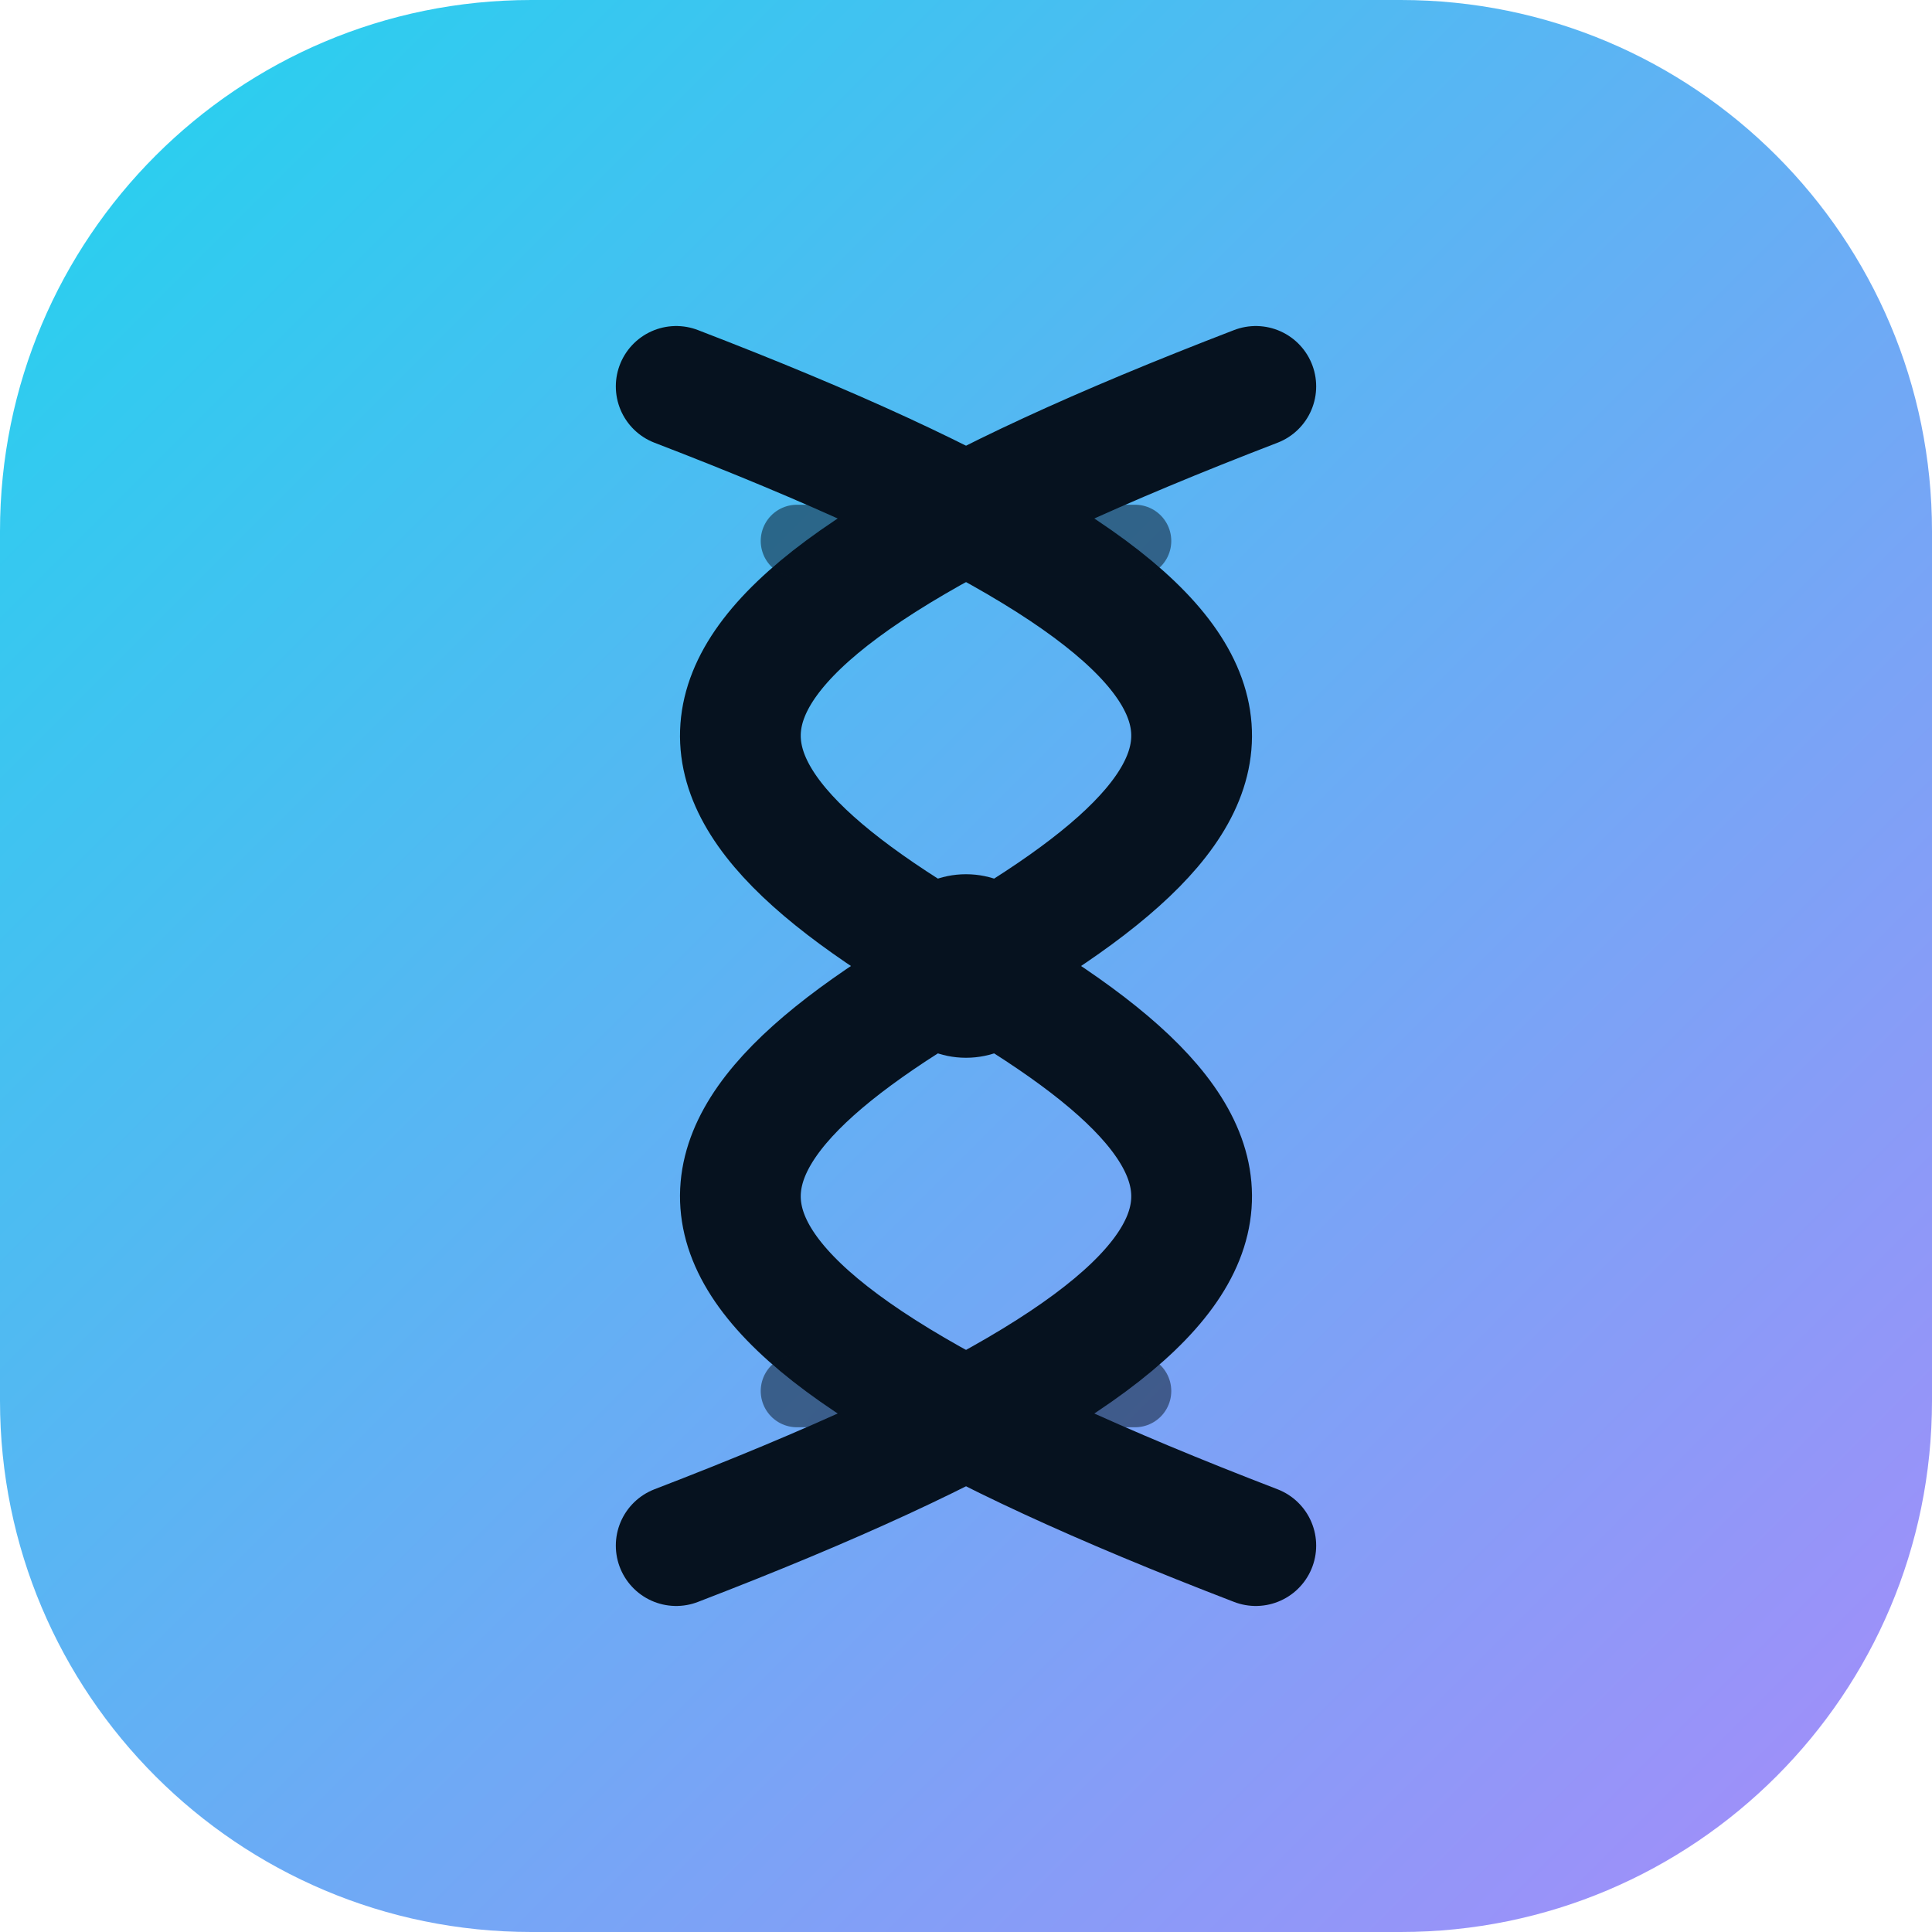
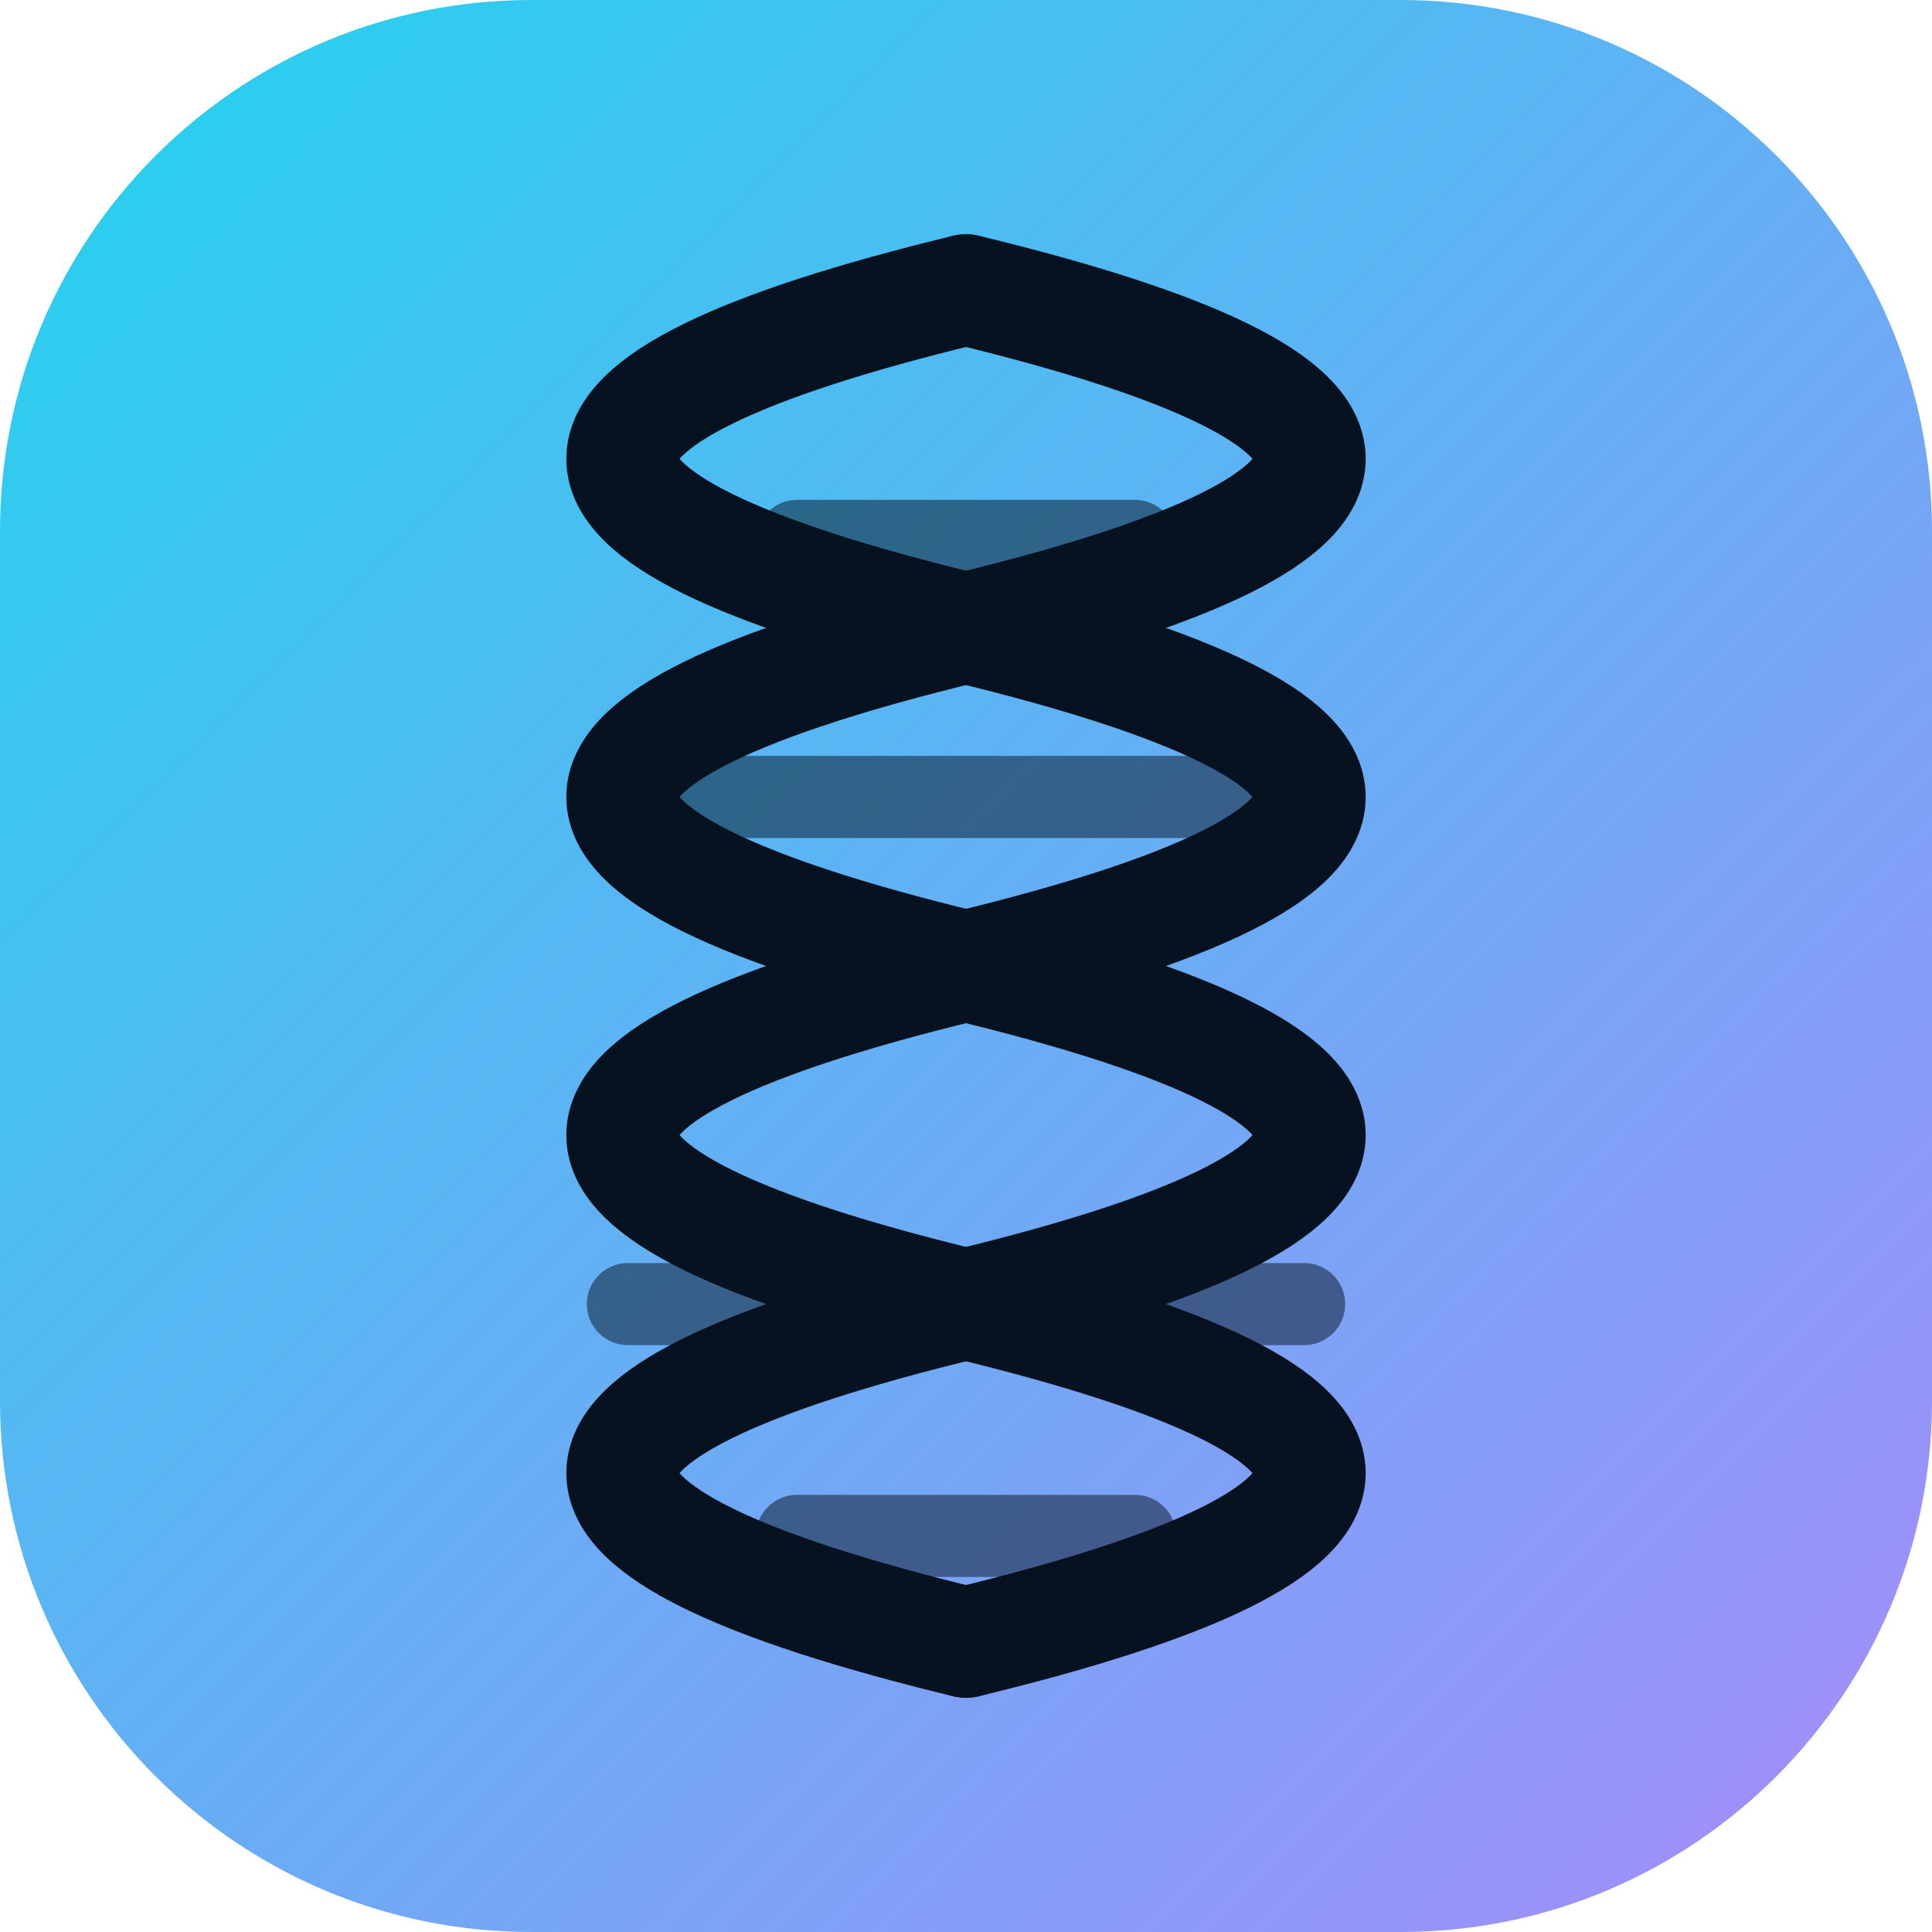
<svg xmlns="http://www.w3.org/2000/svg" viewBox="0 0 40 40" fill="none">
  <defs>
    <linearGradient id="g" x1="0" y1="0" x2="40" y2="40" gradientUnits="userSpaceOnUse">
      <stop stop-color="#22d3ee" />
      <stop offset="1" stop-color="#a78bfa" />
    </linearGradient>
  </defs>
  <rect width="40" height="40" rx="11" fill="url(#g)" />
-   <path d="M14 8C27 13 27 16 20 20 13 24 13 27 26 32" stroke="#06121f" stroke-width="2.5" stroke-linecap="round" />
-   <path d="M26 8C13 13 13 16 20 20 27 24 27 27 14 32" stroke="#06121f" stroke-width="2.5" stroke-linecap="round" />
-   <path d="M16.5 11.2H23.5M16.5 28.8H23.5" stroke="#06121f" stroke-width="1.5" stroke-linecap="round" opacity=".5" />
-   <circle cx="20" cy="20" r="1.9" fill="#06121f" />
+   <g stroke="#06121f" stroke-linecap="round" fill="none">
+     <path d="M16.5 11.2H23.5M13 16.5H27M13 27H27M16.5 31.8H23.5" stroke-width="1.7" opacity=".5" />
+     <path d="M20 6C29.5 8.3 29.5 10.7 20 13C10.5 15.3 10.5 17.7 20 20C29.5 22.3 29.5 24.7 20 27C10.5 29.3 10.5 31.7 20 34" stroke-width="2.3" />
+     <path d="M20 6C10.5 8.3 10.5 10.7 20 13C29.5 15.3 29.5 17.7 20 20C10.5 22.3 10.5 24.7 20 27C29.5 29.3 29.5 31.7 20 34" stroke-width="2.3" />
+   </g>
</svg>
